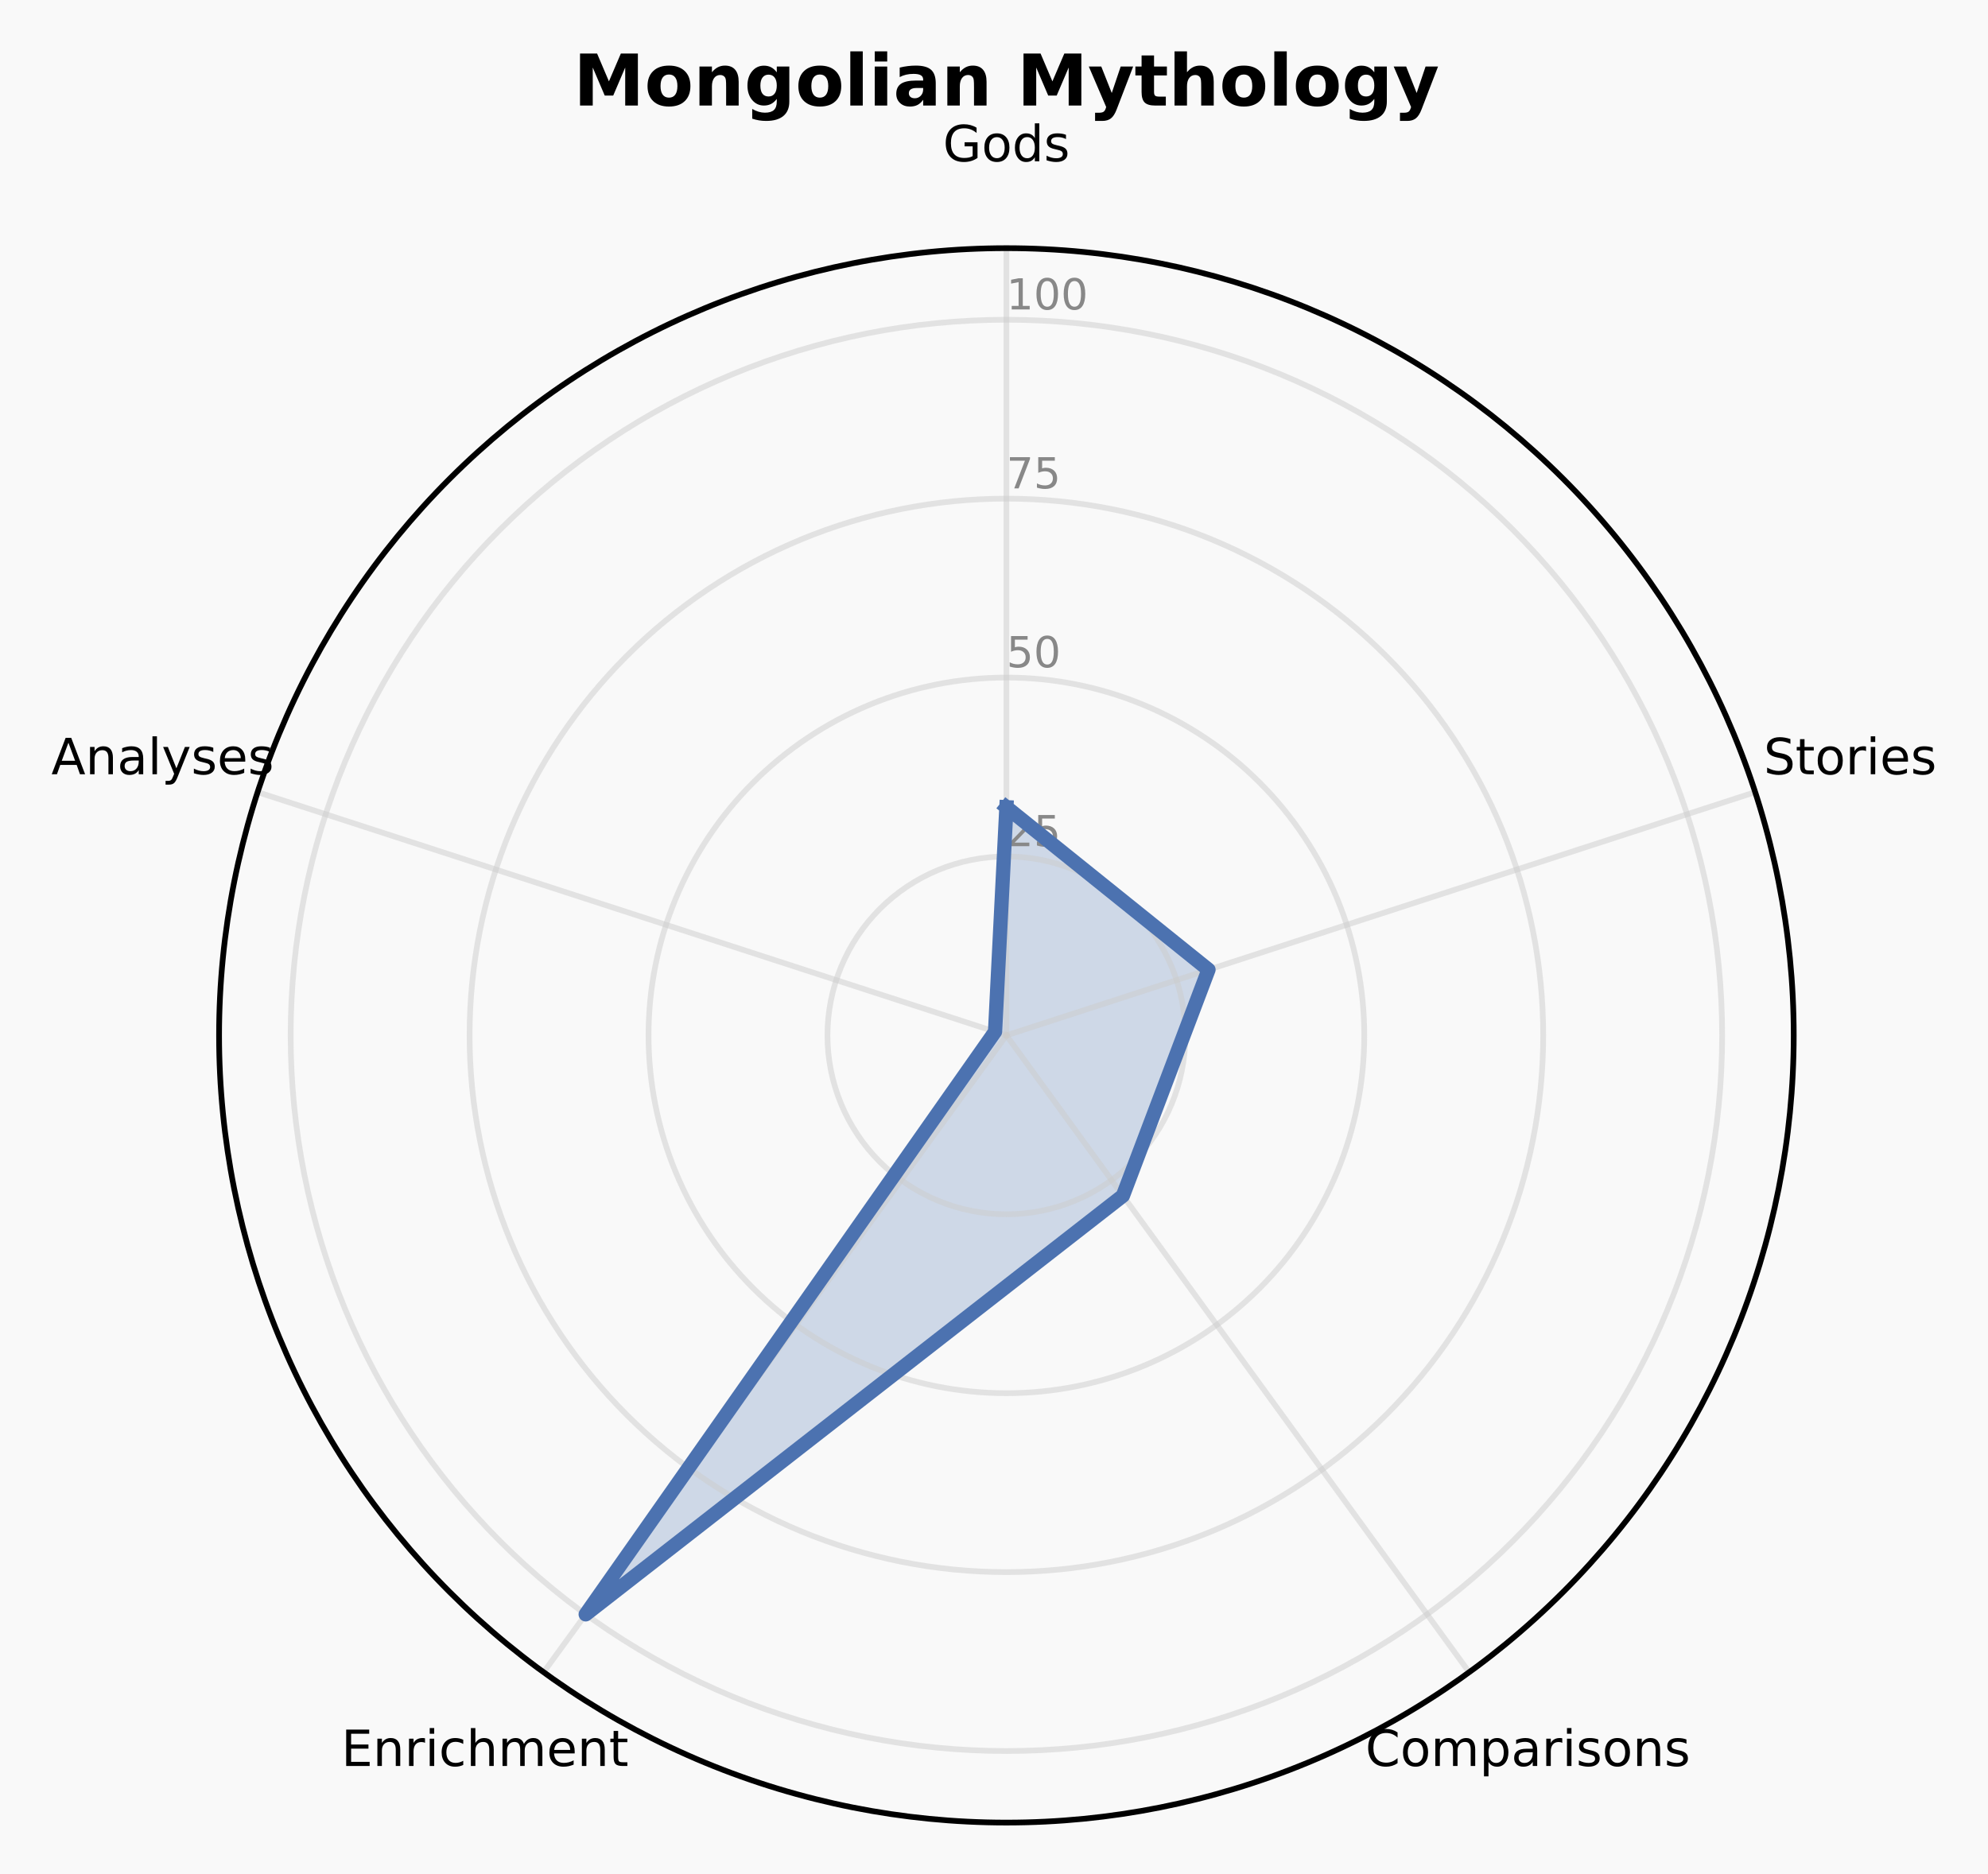
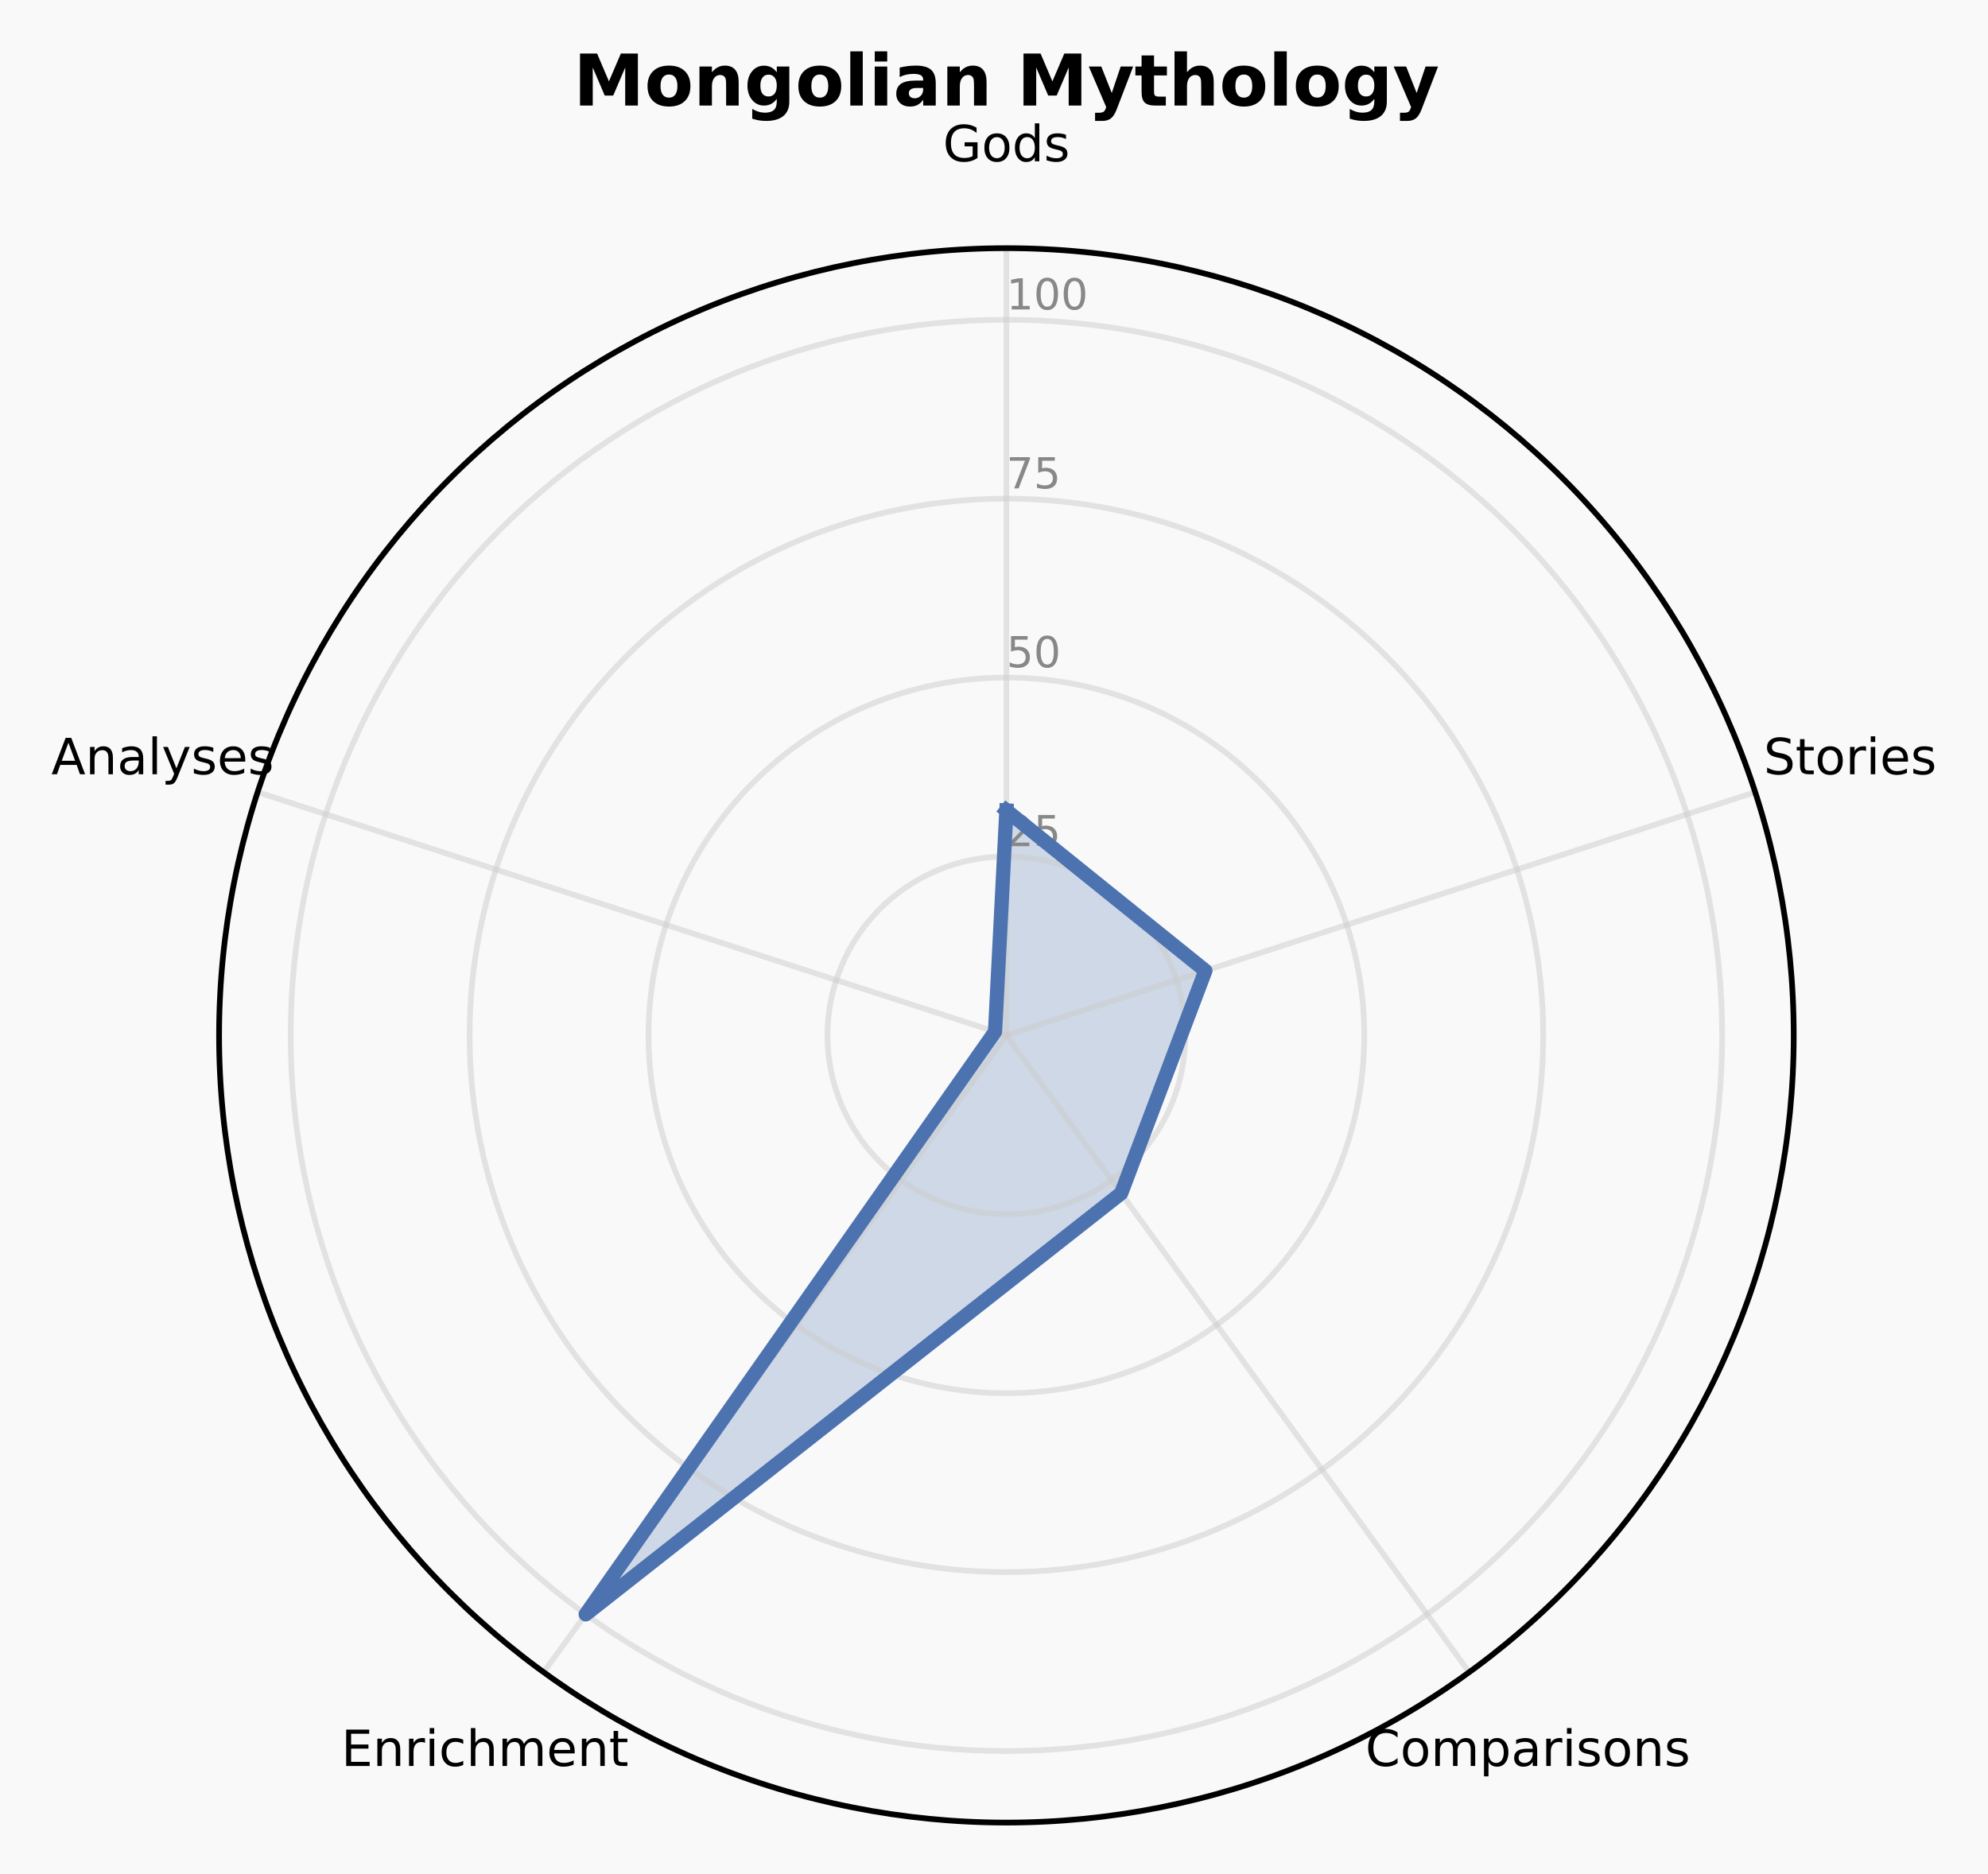
<svg xmlns="http://www.w3.org/2000/svg" xmlns:xlink="http://www.w3.org/1999/xlink" width="278.709pt" height="262.758pt" viewBox="0 0 278.709 262.758" version="1.1">
  <defs>
    <style type="text/css">*{stroke-linejoin: round; stroke-linecap: butt}</style>
  </defs>
  <g id="figure_1">
    <g id="patch_1">
      <path d="M 0 262.758  L 278.709 262.758  L 278.709 0  L 0 0  z " style="fill: #f9f9f9" />
    </g>
    <g id="axes_1">
      <g id="patch_2">
        <path d="M 251.473 145.178  C 251.473 130.683 248.618 116.329 243.071 102.938  C 237.524 89.546 229.393 77.377 219.143 67.128  C 208.894 56.878 196.725 48.748 183.334 43.201  C 169.942 37.654 155.588 34.798 141.093 34.798  C 126.598 34.798 112.244 37.654 98.853 43.201  C 85.461 48.748 73.293 56.878 63.043 67.128  C 52.794 77.377 44.663 89.546 39.116 102.938  C 33.569 116.329 30.714 130.683 30.714 145.178  C 30.714 159.673 33.569 174.027 39.116 187.418  C 44.663 200.81 52.794 212.979 63.043 223.228  C 73.293 233.478 85.461 241.609 98.853 247.155  C 112.244 252.702 126.598 255.558 141.093 255.558  C 155.588 255.558 169.942 252.702 183.334 247.155  C 196.725 241.609 208.894 233.478 219.143 223.228  C 229.393 212.979 237.524 200.81 243.071 187.418  C 248.618 174.027 251.473 159.673 251.473 145.178  M 141.093 145.178  C 141.093 145.178 141.093 145.178 141.093 145.178  C 141.093 145.178 141.093 145.178 141.093 145.178  C 141.093 145.178 141.093 145.178 141.093 145.178  C 141.093 145.178 141.093 145.178 141.093 145.178  C 141.093 145.178 141.093 145.178 141.093 145.178  C 141.093 145.178 141.093 145.178 141.093 145.178  C 141.093 145.178 141.093 145.178 141.093 145.178  C 141.093 145.178 141.093 145.178 141.093 145.178  C 141.093 145.178 141.093 145.178 141.093 145.178  C 141.093 145.178 141.093 145.178 141.093 145.178  C 141.093 145.178 141.093 145.178 141.093 145.178  C 141.093 145.178 141.093 145.178 141.093 145.178  C 141.093 145.178 141.093 145.178 141.093 145.178  C 141.093 145.178 141.093 145.178 141.093 145.178  C 141.093 145.178 141.093 145.178 141.093 145.178  C 141.093 145.178 141.093 145.178 141.093 145.178  z " style="fill: #f9f9f9" />
      </g>
      <g id="patch_3">
-         <path d="M 141.093 113.184  L 169.425 135.972  L 157.427 167.659  L 82.112 226.359  L 139.503 144.661  z " clip-path="url(#p34ba91b508)" style="fill: #4c72b0; opacity: 0.25; stroke: #4c72b0; stroke-linejoin: miter" />
+         <path d="M 141.093 113.641  L 168.989 136.114  L 157.179 167.318  L 82.112 226.359  L 139.503 144.661  z " clip-path="url(#pa6f3e090e3)" style="fill: #4c72b0; opacity: 0.25; stroke: #4c72b0; stroke-linejoin: miter" />
      </g>
      <g id="matplotlib.axis_1">
        <g id="xtick_1">
          <g id="line2d_1">
-             <path d="M 141.093 145.178  L 141.093 34.798  " clip-path="url(#p34ba91b508)" style="fill: none; stroke: #cccccc; stroke-opacity: 0.5; stroke-width: 0.8; stroke-linecap: square" />
+             <path d="M 141.093 145.178  L 141.093 34.798  " clip-path="url(#pa6f3e090e3)" style="fill: none; stroke: #cccccc; stroke-opacity: 0.5; stroke-width: 0.8; stroke-linecap: square" />
          </g>
          <g id="text_1">
            <g transform="translate(132.1945 22.61707) scale(0.07 -0.07)">
              <defs>
                <path id="DejaVuSans-2a" d="M 3809 666  L 3809 1919  L 2778 1919  L 2778 2438  L 4434 2438  L 4434 434  Q 4069 175 3628 42  Q 3188 -91 2688 -91  Q 1594 -91 976 548  Q 359 1188 359 2328  Q 359 3472 976 4111  Q 1594 4750 2688 4750  Q 3144 4750 3555 4637  Q 3966 4525 4313 4306  L 4313 3634  Q 3963 3931 3569 4081  Q 3175 4231 2741 4231  Q 1884 4231 1454 3753  Q 1025 3275 1025 2328  Q 1025 1384 1454 906  Q 1884 428 2741 428  Q 3075 428 3337 486  Q 3600 544 3809 666  z " transform="scale(0.015625)" />
                <path id="DejaVuSans-52" d="M 1959 3097  Q 1497 3097 1228 2736  Q 959 2375 959 1747  Q 959 1119 1226 758  Q 1494 397 1959 397  Q 2419 397 2687 759  Q 2956 1122 2956 1747  Q 2956 2369 2687 2733  Q 2419 3097 1959 3097  z M 1959 3584  Q 2709 3584 3137 3096  Q 3566 2609 3566 1747  Q 3566 888 3137 398  Q 2709 -91 1959 -91  Q 1206 -91 779 398  Q 353 888 353 1747  Q 353 2609 779 3096  Q 1206 3584 1959 3584  z " transform="scale(0.015625)" />
                <path id="DejaVuSans-47" d="M 2906 2969  L 2906 4863  L 3481 4863  L 3481 0  L 2906 0  L 2906 525  Q 2725 213 2448 61  Q 2172 -91 1784 -91  Q 1150 -91 751 415  Q 353 922 353 1747  Q 353 2572 751 3078  Q 1150 3584 1784 3584  Q 2172 3584 2448 3432  Q 2725 3281 2906 2969  z M 947 1747  Q 947 1113 1208 752  Q 1469 391 1925 391  Q 2381 391 2643 752  Q 2906 1113 2906 1747  Q 2906 2381 2643 2742  Q 2381 3103 1925 3103  Q 1469 3103 1208 2742  Q 947 2381 947 1747  z " transform="scale(0.015625)" />
                <path id="DejaVuSans-56" d="M 2834 3397  L 2834 2853  Q 2591 2978 2328 3040  Q 2066 3103 1784 3103  Q 1356 3103 1142 2972  Q 928 2841 928 2578  Q 928 2378 1081 2264  Q 1234 2150 1697 2047  L 1894 2003  Q 2506 1872 2764 1633  Q 3022 1394 3022 966  Q 3022 478 2636 193  Q 2250 -91 1575 -91  Q 1294 -91 989 -36  Q 684 19 347 128  L 347 722  Q 666 556 975 473  Q 1284 391 1588 391  Q 1994 391 2212 530  Q 2431 669 2431 922  Q 2431 1156 2273 1281  Q 2116 1406 1581 1522  L 1381 1569  Q 847 1681 609 1914  Q 372 2147 372 2553  Q 372 3047 722 3315  Q 1072 3584 1716 3584  Q 2034 3584 2315 3537  Q 2597 3491 2834 3397  z " transform="scale(0.015625)" />
              </defs>
              <use xlink:href="#DejaVuSans-2a" />
              <use xlink:href="#DejaVuSans-52" transform="translate(77.48438 0)" />
              <use xlink:href="#DejaVuSans-47" transform="translate(138.6719 0)" />
              <use xlink:href="#DejaVuSans-56" transform="translate(202.1562 0)" />
            </g>
          </g>
        </g>
        <g id="xtick_2">
          <g id="line2d_2">
-             <path d="M 141.093 145.178  L 246.07 111.069  " clip-path="url(#p34ba91b508)" style="fill: none; stroke: #cccccc; stroke-opacity: 0.5; stroke-width: 0.8; stroke-linecap: square" />
+             <path d="M 141.093 145.178  L 246.07 111.069  " clip-path="url(#pa6f3e090e3)" style="fill: none; stroke: #cccccc; stroke-opacity: 0.5; stroke-width: 0.8; stroke-linecap: square" />
          </g>
          <g id="text_2">
            <g transform="translate(247.2616 108.5613) scale(0.07 -0.07)">
              <defs>
                <path id="DejaVuSans-36" d="M 3425 4513  L 3425 3897  Q 3066 4069 2747 4153  Q 2428 4238 2131 4238  Q 1616 4238 1336 4038  Q 1056 3838 1056 3469  Q 1056 3159 1242 3001  Q 1428 2844 1947 2747  L 2328 2669  Q 3034 2534 3370 2195  Q 3706 1856 3706 1288  Q 3706 609 3251 259  Q 2797 -91 1919 -91  Q 1588 -91 1214 -16  Q 841 59 441 206  L 441 856  Q 825 641 1194 531  Q 1563 422 1919 422  Q 2459 422 2753 634  Q 3047 847 3047 1241  Q 3047 1584 2836 1778  Q 2625 1972 2144 2069  L 1759 2144  Q 1053 2284 737 2584  Q 422 2884 422 3419  Q 422 4038 858 4394  Q 1294 4750 2059 4750  Q 2388 4750 2728 4690  Q 3069 4631 3425 4513  z " transform="scale(0.015625)" />
                <path id="DejaVuSans-57" d="M 1172 4494  L 1172 3500  L 2356 3500  L 2356 3053  L 1172 3053  L 1172 1153  Q 1172 725 1289 603  Q 1406 481 1766 481  L 2356 481  L 2356 0  L 1766 0  Q 1100 0 847 248  Q 594 497 594 1153  L 594 3053  L 172 3053  L 172 3500  L 594 3500  L 594 4494  L 1172 4494  z " transform="scale(0.015625)" />
                <path id="DejaVuSans-55" d="M 2631 2963  Q 2534 3019 2420 3045  Q 2306 3072 2169 3072  Q 1681 3072 1420 2755  Q 1159 2438 1159 1844  L 1159 0  L 581 0  L 581 3500  L 1159 3500  L 1159 2956  Q 1341 3275 1631 3429  Q 1922 3584 2338 3584  Q 2397 3584 2469 3576  Q 2541 3569 2628 3553  L 2631 2963  z " transform="scale(0.015625)" />
                <path id="DejaVuSans-4c" d="M 603 3500  L 1178 3500  L 1178 0  L 603 0  L 603 3500  z M 603 4863  L 1178 4863  L 1178 4134  L 603 4134  L 603 4863  z " transform="scale(0.015625)" />
                <path id="DejaVuSans-48" d="M 3597 1894  L 3597 1613  L 953 1613  Q 991 1019 1311 708  Q 1631 397 2203 397  Q 2534 397 2845 478  Q 3156 559 3463 722  L 3463 178  Q 3153 47 2828 -22  Q 2503 -91 2169 -91  Q 1331 -91 842 396  Q 353 884 353 1716  Q 353 2575 817 3079  Q 1281 3584 2069 3584  Q 2775 3584 3186 3129  Q 3597 2675 3597 1894  z M 3022 2063  Q 3016 2534 2758 2815  Q 2500 3097 2075 3097  Q 1594 3097 1305 2825  Q 1016 2553 972 2059  L 3022 2063  z " transform="scale(0.015625)" />
              </defs>
              <use xlink:href="#DejaVuSans-36" />
              <use xlink:href="#DejaVuSans-57" transform="translate(63.48438 0)" />
              <use xlink:href="#DejaVuSans-52" transform="translate(102.6875 0)" />
              <use xlink:href="#DejaVuSans-55" transform="translate(163.875 0)" />
              <use xlink:href="#DejaVuSans-4c" transform="translate(204.9844 0)" />
              <use xlink:href="#DejaVuSans-48" transform="translate(232.7656 0)" />
              <use xlink:href="#DejaVuSans-56" transform="translate(294.2969 0)" />
            </g>
          </g>
        </g>
        <g id="xtick_3">
          <g id="line2d_3">
-             <path d="M 141.093 145.178  L 205.973 234.477  " clip-path="url(#p34ba91b508)" style="fill: none; stroke: #cccccc; stroke-opacity: 0.5; stroke-width: 0.8; stroke-linecap: square" />
+             <path d="M 141.093 145.178  L 205.973 234.477  " clip-path="url(#pa6f3e090e3)" style="fill: none; stroke: #cccccc; stroke-opacity: 0.5; stroke-width: 0.8; stroke-linecap: square" />
          </g>
          <g id="text_3">
            <g transform="translate(191.4228 247.6219) scale(0.07 -0.07)">
              <defs>
                <path id="DejaVuSans-26" d="M 4122 4306  L 4122 3641  Q 3803 3938 3442 4084  Q 3081 4231 2675 4231  Q 1875 4231 1450 3742  Q 1025 3253 1025 2328  Q 1025 1406 1450 917  Q 1875 428 2675 428  Q 3081 428 3442 575  Q 3803 722 4122 1019  L 4122 359  Q 3791 134 3420 21  Q 3050 -91 2638 -91  Q 1578 -91 968 557  Q 359 1206 359 2328  Q 359 3453 968 4101  Q 1578 4750 2638 4750  Q 3056 4750 3426 4639  Q 3797 4528 4122 4306  z " transform="scale(0.015625)" />
                <path id="DejaVuSans-50" d="M 3328 2828  Q 3544 3216 3844 3400  Q 4144 3584 4550 3584  Q 5097 3584 5394 3201  Q 5691 2819 5691 2113  L 5691 0  L 5113 0  L 5113 2094  Q 5113 2597 4934 2840  Q 4756 3084 4391 3084  Q 3944 3084 3684 2787  Q 3425 2491 3425 1978  L 3425 0  L 2847 0  L 2847 2094  Q 2847 2600 2669 2842  Q 2491 3084 2119 3084  Q 1678 3084 1418 2786  Q 1159 2488 1159 1978  L 1159 0  L 581 0  L 581 3500  L 1159 3500  L 1159 2956  Q 1356 3278 1631 3431  Q 1906 3584 2284 3584  Q 2666 3584 2933 3390  Q 3200 3197 3328 2828  z " transform="scale(0.015625)" />
                <path id="DejaVuSans-53" d="M 1159 525  L 1159 -1331  L 581 -1331  L 581 3500  L 1159 3500  L 1159 2969  Q 1341 3281 1617 3432  Q 1894 3584 2278 3584  Q 2916 3584 3314 3078  Q 3713 2572 3713 1747  Q 3713 922 3314 415  Q 2916 -91 2278 -91  Q 1894 -91 1617 61  Q 1341 213 1159 525  z M 3116 1747  Q 3116 2381 2855 2742  Q 2594 3103 2138 3103  Q 1681 3103 1420 2742  Q 1159 2381 1159 1747  Q 1159 1113 1420 752  Q 1681 391 2138 391  Q 2594 391 2855 752  Q 3116 1113 3116 1747  z " transform="scale(0.015625)" />
                <path id="DejaVuSans-44" d="M 2194 1759  Q 1497 1759 1228 1600  Q 959 1441 959 1056  Q 959 750 1161 570  Q 1363 391 1709 391  Q 2188 391 2477 730  Q 2766 1069 2766 1631  L 2766 1759  L 2194 1759  z M 3341 1997  L 3341 0  L 2766 0  L 2766 531  Q 2569 213 2275 61  Q 1981 -91 1556 -91  Q 1019 -91 701 211  Q 384 513 384 1019  Q 384 1609 779 1909  Q 1175 2209 1959 2209  L 2766 2209  L 2766 2266  Q 2766 2663 2505 2880  Q 2244 3097 1772 3097  Q 1472 3097 1187 3025  Q 903 2953 641 2809  L 641 3341  Q 956 3463 1253 3523  Q 1550 3584 1831 3584  Q 2591 3584 2966 3190  Q 3341 2797 3341 1997  z " transform="scale(0.015625)" />
                <path id="DejaVuSans-51" d="M 3513 2113  L 3513 0  L 2938 0  L 2938 2094  Q 2938 2591 2744 2837  Q 2550 3084 2163 3084  Q 1697 3084 1428 2787  Q 1159 2491 1159 1978  L 1159 0  L 581 0  L 581 3500  L 1159 3500  L 1159 2956  Q 1366 3272 1645 3428  Q 1925 3584 2291 3584  Q 2894 3584 3203 3211  Q 3513 2838 3513 2113  z " transform="scale(0.015625)" />
              </defs>
              <use xlink:href="#DejaVuSans-26" />
              <use xlink:href="#DejaVuSans-52" transform="translate(69.82812 0)" />
              <use xlink:href="#DejaVuSans-50" transform="translate(131.0156 0)" />
              <use xlink:href="#DejaVuSans-53" transform="translate(228.4219 0)" />
              <use xlink:href="#DejaVuSans-44" transform="translate(291.9062 0)" />
              <use xlink:href="#DejaVuSans-55" transform="translate(353.1875 0)" />
              <use xlink:href="#DejaVuSans-4c" transform="translate(394.2969 0)" />
              <use xlink:href="#DejaVuSans-56" transform="translate(422.0781 0)" />
              <use xlink:href="#DejaVuSans-52" transform="translate(474.1719 0)" />
              <use xlink:href="#DejaVuSans-51" transform="translate(535.3594 0)" />
              <use xlink:href="#DejaVuSans-56" transform="translate(598.7344 0)" />
            </g>
          </g>
        </g>
        <g id="xtick_4">
          <g id="line2d_4">
-             <path d="M 141.093 145.178  L 76.214 234.477  " clip-path="url(#p34ba91b508)" style="fill: none; stroke: #cccccc; stroke-opacity: 0.5; stroke-width: 0.8; stroke-linecap: square" />
+             <path d="M 141.093 145.178  L 76.214 234.477  " clip-path="url(#pa6f3e090e3)" style="fill: none; stroke: #cccccc; stroke-opacity: 0.5; stroke-width: 0.8; stroke-linecap: square" />
          </g>
          <g id="text_4">
            <g transform="translate(47.8483 247.6219) scale(0.07 -0.07)">
              <defs>
                <path id="DejaVuSans-28" d="M 628 4666  L 3578 4666  L 3578 4134  L 1259 4134  L 1259 2753  L 3481 2753  L 3481 2222  L 1259 2222  L 1259 531  L 3634 531  L 3634 0  L 628 0  L 628 4666  z " transform="scale(0.015625)" />
                <path id="DejaVuSans-46" d="M 3122 3366  L 3122 2828  Q 2878 2963 2633 3030  Q 2388 3097 2138 3097  Q 1578 3097 1268 2742  Q 959 2388 959 1747  Q 959 1106 1268 751  Q 1578 397 2138 397  Q 2388 397 2633 464  Q 2878 531 3122 666  L 3122 134  Q 2881 22 2623 -34  Q 2366 -91 2075 -91  Q 1284 -91 818 406  Q 353 903 353 1747  Q 353 2603 823 3093  Q 1294 3584 2113 3584  Q 2378 3584 2631 3529  Q 2884 3475 3122 3366  z " transform="scale(0.015625)" />
                <path id="DejaVuSans-4b" d="M 3513 2113  L 3513 0  L 2938 0  L 2938 2094  Q 2938 2591 2744 2837  Q 2550 3084 2163 3084  Q 1697 3084 1428 2787  Q 1159 2491 1159 1978  L 1159 0  L 581 0  L 581 4863  L 1159 4863  L 1159 2956  Q 1366 3272 1645 3428  Q 1925 3584 2291 3584  Q 2894 3584 3203 3211  Q 3513 2838 3513 2113  z " transform="scale(0.015625)" />
              </defs>
              <use xlink:href="#DejaVuSans-28" />
              <use xlink:href="#DejaVuSans-51" transform="translate(63.1875 0)" />
              <use xlink:href="#DejaVuSans-55" transform="translate(126.5625 0)" />
              <use xlink:href="#DejaVuSans-4c" transform="translate(167.6719 0)" />
              <use xlink:href="#DejaVuSans-46" transform="translate(195.4531 0)" />
              <use xlink:href="#DejaVuSans-4b" transform="translate(250.4375 0)" />
              <use xlink:href="#DejaVuSans-50" transform="translate(313.8125 0)" />
              <use xlink:href="#DejaVuSans-48" transform="translate(411.2188 0)" />
              <use xlink:href="#DejaVuSans-51" transform="translate(472.75 0)" />
              <use xlink:href="#DejaVuSans-57" transform="translate(536.125 0)" />
            </g>
          </g>
        </g>
        <g id="xtick_5">
          <g id="line2d_5">
-             <path d="M 141.093 145.178  L 36.116 111.069  " clip-path="url(#p34ba91b508)" style="fill: none; stroke: #cccccc; stroke-opacity: 0.5; stroke-width: 0.8; stroke-linecap: square" />
+             <path d="M 141.093 145.178  L 36.116 111.069  " clip-path="url(#pa6f3e090e3)" style="fill: none; stroke: #cccccc; stroke-opacity: 0.5; stroke-width: 0.8; stroke-linecap: square" />
          </g>
          <g id="text_5">
            <g transform="translate(7.2 108.5613) scale(0.07 -0.07)">
              <defs>
                <path id="DejaVuSans-24" d="M 2188 4044  L 1331 1722  L 3047 1722  L 2188 4044  z M 1831 4666  L 2547 4666  L 4325 0  L 3669 0  L 3244 1197  L 1141 1197  L 716 0  L 50 0  L 1831 4666  z " transform="scale(0.015625)" />
                <path id="DejaVuSans-4f" d="M 603 4863  L 1178 4863  L 1178 0  L 603 0  L 603 4863  z " transform="scale(0.015625)" />
                <path id="DejaVuSans-5c" d="M 2059 -325  Q 1816 -950 1584 -1140  Q 1353 -1331 966 -1331  L 506 -1331  L 506 -850  L 844 -850  Q 1081 -850 1212 -737  Q 1344 -625 1503 -206  L 1606 56  L 191 3500  L 800 3500  L 1894 763  L 2988 3500  L 3597 3500  L 2059 -325  z " transform="scale(0.015625)" />
              </defs>
              <use xlink:href="#DejaVuSans-24" />
              <use xlink:href="#DejaVuSans-51" transform="translate(68.40625 0)" />
              <use xlink:href="#DejaVuSans-44" transform="translate(131.7812 0)" />
              <use xlink:href="#DejaVuSans-4f" transform="translate(193.0625 0)" />
              <use xlink:href="#DejaVuSans-5c" transform="translate(220.8438 0)" />
              <use xlink:href="#DejaVuSans-56" transform="translate(280.0312 0)" />
              <use xlink:href="#DejaVuSans-48" transform="translate(332.125 0)" />
              <use xlink:href="#DejaVuSans-56" transform="translate(393.6562 0)" />
            </g>
          </g>
        </g>
      </g>
      <g id="matplotlib.axis_2">
        <g id="ytick_1">
          <g id="line2d_6">
-             <path d="M 141.093 120.092  C 144.388 120.092 147.65 120.741 150.693 122.001  C 153.737 123.262 156.503 125.11 158.832 127.439  C 161.161 129.769 163.009 132.534 164.27 135.578  C 165.531 138.621 166.18 141.884 166.18 145.178  C 166.18 148.472 165.531 151.735 164.27 154.778  C 163.009 157.822 161.161 160.587 158.832 162.917  C 156.503 165.246 153.737 167.094 150.693 168.355  C 147.65 169.615 144.388 170.264 141.093 170.264  C 137.799 170.264 134.537 169.615 131.493 168.355  C 128.45 167.094 125.684 165.246 123.355 162.917  C 121.025 160.587 119.177 157.822 117.917 154.778  C 116.656 151.735 116.007 148.472 116.007 145.178  C 116.007 141.884 116.656 138.621 117.917 135.578  C 119.177 132.534 121.025 129.769 123.355 127.439  C 125.684 125.11 128.45 123.262 131.493 122.001  C 134.537 120.741 137.799 120.092 141.093 120.092  " clip-path="url(#p34ba91b508)" style="fill: none; stroke: #cccccc; stroke-opacity: 0.5; stroke-width: 0.8; stroke-linecap: square" />
+             <path d="M 141.093 120.092  C 144.388 120.092 147.65 120.741 150.693 122.001  C 153.737 123.262 156.503 125.11 158.832 127.439  C 161.161 129.769 163.009 132.534 164.27 135.578  C 165.531 138.621 166.18 141.884 166.18 145.178  C 166.18 148.472 165.531 151.735 164.27 154.778  C 163.009 157.822 161.161 160.587 158.832 162.917  C 156.503 165.246 153.737 167.094 150.693 168.355  C 147.65 169.615 144.388 170.264 141.093 170.264  C 137.799 170.264 134.537 169.615 131.493 168.355  C 128.45 167.094 125.684 165.246 123.355 162.917  C 121.025 160.587 119.177 157.822 117.917 154.778  C 116.656 151.735 116.007 148.472 116.007 145.178  C 116.007 141.884 116.656 138.621 117.917 135.578  C 119.177 132.534 121.025 129.769 123.355 127.439  C 125.684 125.11 128.45 123.262 131.493 122.001  C 134.537 120.741 137.799 120.092 141.093 120.092  " clip-path="url(#pa6f3e090e3)" style="fill: none; stroke: #cccccc; stroke-opacity: 0.5; stroke-width: 0.8; stroke-linecap: square" />
          </g>
          <g id="text_6">
            <g style="fill: #888888" transform="translate(141.0933 118.6504) scale(0.06 -0.06)">
              <defs>
                <path id="DejaVuSans-15" d="M 1228 531  L 3431 531  L 3431 0  L 469 0  L 469 531  Q 828 903 1448 1529  Q 2069 2156 2228 2338  Q 2531 2678 2651 2914  Q 2772 3150 2772 3378  Q 2772 3750 2511 3984  Q 2250 4219 1831 4219  Q 1534 4219 1204 4116  Q 875 4013 500 3803  L 500 4441  Q 881 4594 1212 4672  Q 1544 4750 1819 4750  Q 2544 4750 2975 4387  Q 3406 4025 3406 3419  Q 3406 3131 3298 2873  Q 3191 2616 2906 2266  Q 2828 2175 2409 1742  Q 1991 1309 1228 531  z " transform="scale(0.015625)" />
                <path id="DejaVuSans-18" d="M 691 4666  L 3169 4666  L 3169 4134  L 1269 4134  L 1269 2991  Q 1406 3038 1543 3061  Q 1681 3084 1819 3084  Q 2600 3084 3056 2656  Q 3513 2228 3513 1497  Q 3513 744 3044 326  Q 2575 -91 1722 -91  Q 1428 -91 1123 -41  Q 819 9 494 109  L 494 744  Q 775 591 1075 516  Q 1375 441 1709 441  Q 2250 441 2565 725  Q 2881 1009 2881 1497  Q 2881 1984 2565 2268  Q 2250 2553 1709 2553  Q 1456 2553 1204 2497  Q 953 2441 691 2322  L 691 4666  z " transform="scale(0.015625)" />
              </defs>
              <use xlink:href="#DejaVuSans-15" />
              <use xlink:href="#DejaVuSans-18" transform="translate(63.625 0)" />
            </g>
          </g>
        </g>
        <g id="ytick_2">
          <g id="line2d_7">
-             <path d="M 141.093 95.005  C 147.682 95.005 154.206 96.303 160.293 98.825  C 166.381 101.346 171.912 105.042 176.571 109.701  C 181.229 114.36 184.925 119.891 187.447 125.978  C 189.968 132.065 191.266 138.589 191.266 145.178  C 191.266 151.767 189.968 158.291 187.447 164.378  C 184.925 170.465 181.229 175.997 176.571 180.655  C 171.912 185.314 166.381 189.01 160.293 191.531  C 154.206 194.053 147.682 195.351 141.093 195.351  C 134.505 195.351 127.98 194.053 121.893 191.531  C 115.806 189.01 110.275 185.314 105.616 180.655  C 100.957 175.997 97.261 170.465 94.74 164.378  C 92.219 158.291 90.921 151.767 90.921 145.178  C 90.921 138.589 92.219 132.065 94.74 125.978  C 97.261 119.891 100.957 114.36 105.616 109.701  C 110.275 105.042 115.806 101.346 121.893 98.825  C 127.98 96.303 134.505 95.005 141.093 95.005  " clip-path="url(#p34ba91b508)" style="fill: none; stroke: #cccccc; stroke-opacity: 0.5; stroke-width: 0.8; stroke-linecap: square" />
+             <path d="M 141.093 95.005  C 147.682 95.005 154.206 96.303 160.293 98.825  C 166.381 101.346 171.912 105.042 176.571 109.701  C 181.229 114.36 184.925 119.891 187.447 125.978  C 189.968 132.065 191.266 138.589 191.266 145.178  C 191.266 151.767 189.968 158.291 187.447 164.378  C 184.925 170.465 181.229 175.997 176.571 180.655  C 171.912 185.314 166.381 189.01 160.293 191.531  C 154.206 194.053 147.682 195.351 141.093 195.351  C 134.505 195.351 127.98 194.053 121.893 191.531  C 115.806 189.01 110.275 185.314 105.616 180.655  C 100.957 175.997 97.261 170.465 94.74 164.378  C 92.219 158.291 90.921 151.767 90.921 145.178  C 90.921 138.589 92.219 132.065 94.74 125.978  C 97.261 119.891 100.957 114.36 105.616 109.701  C 110.275 105.042 115.806 101.346 121.893 98.825  C 127.98 96.303 134.505 95.005 141.093 95.005  " clip-path="url(#pa6f3e090e3)" style="fill: none; stroke: #cccccc; stroke-opacity: 0.5; stroke-width: 0.8; stroke-linecap: square" />
          </g>
          <g id="text_7">
            <g style="fill: #888888" transform="translate(141.0933 93.56408) scale(0.06 -0.06)">
              <defs>
                <path id="DejaVuSans-13" d="M 2034 4250  Q 1547 4250 1301 3770  Q 1056 3291 1056 2328  Q 1056 1369 1301 889  Q 1547 409 2034 409  Q 2525 409 2770 889  Q 3016 1369 3016 2328  Q 3016 3291 2770 3770  Q 2525 4250 2034 4250  z M 2034 4750  Q 2819 4750 3233 4129  Q 3647 3509 3647 2328  Q 3647 1150 3233 529  Q 2819 -91 2034 -91  Q 1250 -91 836 529  Q 422 1150 422 2328  Q 422 3509 836 4129  Q 1250 4750 2034 4750  z " transform="scale(0.015625)" />
              </defs>
              <use xlink:href="#DejaVuSans-18" />
              <use xlink:href="#DejaVuSans-13" transform="translate(63.625 0)" />
            </g>
          </g>
        </g>
        <g id="ytick_3">
          <g id="line2d_8">
-             <path d="M 141.093 69.919  C 150.976 69.919 160.763 71.866 169.894 75.648  C 179.024 79.43 187.321 84.974 194.309 91.962  C 201.298 98.95 206.841 107.247 210.623 116.378  C 214.405 125.508 216.352 135.295 216.352 145.178  C 216.352 155.061 214.405 164.848 210.623 173.978  C 206.841 183.109 201.298 191.406 194.309 198.394  C 187.321 205.382 179.024 210.926 169.894 214.708  C 160.763 218.49 150.976 220.437 141.093 220.437  C 131.21 220.437 121.424 218.49 112.293 214.708  C 103.162 210.926 94.866 205.382 87.877 198.394  C 80.889 191.406 75.345 183.109 71.563 173.978  C 67.781 164.848 65.834 155.061 65.834 145.178  C 65.834 135.295 67.781 125.508 71.563 116.378  C 75.345 107.247 80.889 98.95 87.877 91.962  C 94.866 84.974 103.162 79.43 112.293 75.648  C 121.424 71.866 131.21 69.919 141.093 69.919  " clip-path="url(#p34ba91b508)" style="fill: none; stroke: #cccccc; stroke-opacity: 0.5; stroke-width: 0.8; stroke-linecap: square" />
+             <path d="M 141.093 69.919  C 150.976 69.919 160.763 71.866 169.894 75.648  C 179.024 79.43 187.321 84.974 194.309 91.962  C 201.298 98.95 206.841 107.247 210.623 116.378  C 214.405 125.508 216.352 135.295 216.352 145.178  C 216.352 155.061 214.405 164.848 210.623 173.978  C 206.841 183.109 201.298 191.406 194.309 198.394  C 187.321 205.382 179.024 210.926 169.894 214.708  C 160.763 218.49 150.976 220.437 141.093 220.437  C 131.21 220.437 121.424 218.49 112.293 214.708  C 103.162 210.926 94.866 205.382 87.877 198.394  C 80.889 191.406 75.345 183.109 71.563 173.978  C 67.781 164.848 65.834 155.061 65.834 145.178  C 65.834 135.295 67.781 125.508 71.563 116.378  C 75.345 107.247 80.889 98.95 87.877 91.962  C 94.866 84.974 103.162 79.43 112.293 75.648  C 121.424 71.866 131.21 69.919 141.093 69.919  " clip-path="url(#pa6f3e090e3)" style="fill: none; stroke: #cccccc; stroke-opacity: 0.5; stroke-width: 0.8; stroke-linecap: square" />
          </g>
          <g id="text_8">
            <g style="fill: #888888" transform="translate(141.0933 68.47781) scale(0.06 -0.06)">
              <defs>
                <path id="DejaVuSans-1a" d="M 525 4666  L 3525 4666  L 3525 4397  L 1831 0  L 1172 0  L 2766 4134  L 525 4134  L 525 4666  z " transform="scale(0.015625)" />
              </defs>
              <use xlink:href="#DejaVuSans-1a" />
              <use xlink:href="#DejaVuSans-18" transform="translate(63.625 0)" />
            </g>
          </g>
        </g>
        <g id="ytick_4">
          <g id="line2d_9">
-             <path d="M 141.093 44.833  C 154.27 44.833 167.32 47.429 179.494 52.471  C 191.668 57.514 202.73 64.906 212.048 74.223  C 221.366 83.541 228.757 94.603 233.8 106.778  C 238.843 118.952 241.438 132.001 241.438 145.178  C 241.438 158.355 238.843 171.404 233.8 183.578  C 228.757 195.753 221.366 206.815 212.048 216.133  C 202.73 225.45 191.668 232.842 179.494 237.885  C 167.32 242.927 154.27 245.523 141.093 245.523  C 127.916 245.523 114.867 242.927 102.693 237.885  C 90.519 232.842 79.456 225.45 70.139 216.133  C 60.821 206.815 53.429 195.753 48.387 183.578  C 43.344 171.404 40.748 158.355 40.748 145.178  C 40.748 132.001 43.344 118.952 48.387 106.778  C 53.429 94.603 60.821 83.541 70.139 74.223  C 79.456 64.906 90.519 57.514 102.693 52.471  C 114.867 47.429 127.916 44.833 141.093 44.833  " clip-path="url(#p34ba91b508)" style="fill: none; stroke: #cccccc; stroke-opacity: 0.5; stroke-width: 0.8; stroke-linecap: square" />
+             <path d="M 141.093 44.833  C 154.27 44.833 167.32 47.429 179.494 52.471  C 191.668 57.514 202.73 64.906 212.048 74.223  C 221.366 83.541 228.757 94.603 233.8 106.778  C 238.843 118.952 241.438 132.001 241.438 145.178  C 241.438 158.355 238.843 171.404 233.8 183.578  C 228.757 195.753 221.366 206.815 212.048 216.133  C 202.73 225.45 191.668 232.842 179.494 237.885  C 167.32 242.927 154.27 245.523 141.093 245.523  C 127.916 245.523 114.867 242.927 102.693 237.885  C 90.519 232.842 79.456 225.45 70.139 216.133  C 60.821 206.815 53.429 195.753 48.387 183.578  C 43.344 171.404 40.748 158.355 40.748 145.178  C 40.748 132.001 43.344 118.952 48.387 106.778  C 53.429 94.603 60.821 83.541 70.139 74.223  C 79.456 64.906 90.519 57.514 102.693 52.471  C 114.867 47.429 127.916 44.833 141.093 44.833  " clip-path="url(#pa6f3e090e3)" style="fill: none; stroke: #cccccc; stroke-opacity: 0.5; stroke-width: 0.8; stroke-linecap: square" />
          </g>
          <g id="text_9">
            <g style="fill: #888888" transform="translate(141.0933 43.39154) scale(0.06 -0.06)">
              <defs>
                <path id="DejaVuSans-14" d="M 794 531  L 1825 531  L 1825 4091  L 703 3866  L 703 4441  L 1819 4666  L 2450 4666  L 2450 531  L 3481 531  L 3481 0  L 794 0  L 794 531  z " transform="scale(0.015625)" />
              </defs>
              <use xlink:href="#DejaVuSans-14" />
              <use xlink:href="#DejaVuSans-13" transform="translate(63.625 0)" />
              <use xlink:href="#DejaVuSans-13" transform="translate(127.25 0)" />
            </g>
          </g>
        </g>
      </g>
      <g id="line2d_10">
-         <path d="M 141.093 113.184  L 169.425 135.972  L 157.427 167.659  L 82.112 226.359  L 139.503 144.661  L 141.093 113.184  " clip-path="url(#p34ba91b508)" style="fill: none; stroke: #4c72b0; stroke-width: 2; stroke-linecap: square" />
+         <path d="M 141.093 113.641  L 168.989 136.114  L 157.179 167.318  L 82.112 226.359  L 139.503 144.661  L 141.093 113.641  " clip-path="url(#pa6f3e090e3)" style="fill: none; stroke: #4c72b0; stroke-width: 2; stroke-linecap: square" />
      </g>
      <g id="patch_4">
        <path d="M 141.093 34.798  C 126.598 34.798 112.244 37.654 98.853 43.201  C 85.461 48.748 73.293 56.878 63.043 67.128  C 52.794 77.377 44.663 89.546 39.116 102.938  C 33.569 116.329 30.714 130.683 30.714 145.178  C 30.714 159.673 33.569 174.027 39.116 187.418  C 44.663 200.81 52.794 212.979 63.043 223.228  C 73.293 233.478 85.461 241.609 98.853 247.155  C 112.244 252.702 126.598 255.558 141.093 255.558  C 155.588 255.558 169.942 252.702 183.334 247.155  C 196.725 241.609 208.894 233.478 219.143 223.228  C 229.393 212.979 237.524 200.81 243.071 187.418  C 248.618 174.027 251.473 159.673 251.473 145.178  C 251.473 130.683 248.618 116.329 243.071 102.938  C 237.524 89.546 229.393 77.377 219.143 67.128  C 208.894 56.878 196.725 48.748 183.334 43.201  C 169.942 37.654 155.588 34.798 141.093 34.798  " style="fill: none; stroke: #000000; stroke-width: 0.8; stroke-linejoin: miter; stroke-linecap: square" />
      </g>
      <g id="text_10">
        <g transform="translate(80.39952 14.79844) scale(0.1 -0.1)">
          <defs>
            <path id="DejaVuSans-Bold-30" d="M 588 4666  L 2119 4666  L 3181 2169  L 4250 4666  L 5778 4666  L 5778 0  L 4641 0  L 4641 3413  L 3566 897  L 2803 897  L 1728 3413  L 1728 0  L 588 0  L 588 4666  z " transform="scale(0.015625)" />
            <path id="DejaVuSans-Bold-52" d="M 2203 2784  Q 1831 2784 1636 2517  Q 1441 2250 1441 1747  Q 1441 1244 1636 976  Q 1831 709 2203 709  Q 2569 709 2762 976  Q 2956 1244 2956 1747  Q 2956 2250 2762 2517  Q 2569 2784 2203 2784  z M 2203 3584  Q 3106 3584 3614 3096  Q 4122 2609 4122 1747  Q 4122 884 3614 396  Q 3106 -91 2203 -91  Q 1297 -91 786 396  Q 275 884 275 1747  Q 275 2609 786 3096  Q 1297 3584 2203 3584  z " transform="scale(0.015625)" />
            <path id="DejaVuSans-Bold-51" d="M 4056 2131  L 4056 0  L 2931 0  L 2931 347  L 2931 1631  Q 2931 2084 2911 2256  Q 2891 2428 2841 2509  Q 2775 2619 2662 2680  Q 2550 2741 2406 2741  Q 2056 2741 1856 2470  Q 1656 2200 1656 1722  L 1656 0  L 538 0  L 538 3500  L 1656 3500  L 1656 2988  Q 1909 3294 2193 3439  Q 2478 3584 2822 3584  Q 3428 3584 3742 3212  Q 4056 2841 4056 2131  z " transform="scale(0.015625)" />
            <path id="DejaVuSans-Bold-4a" d="M 2919 594  Q 2688 288 2409 144  Q 2131 0 1766 0  Q 1125 0 706 504  Q 288 1009 288 1791  Q 288 2575 706 3076  Q 1125 3578 1766 3578  Q 2131 3578 2409 3434  Q 2688 3291 2919 2981  L 2919 3500  L 4044 3500  L 4044 353  Q 4044 -491 3511 -936  Q 2978 -1381 1966 -1381  Q 1638 -1381 1331 -1331  Q 1025 -1281 716 -1178  L 716 -306  Q 1009 -475 1290 -558  Q 1572 -641 1856 -641  Q 2406 -641 2662 -400  Q 2919 -159 2919 353  L 2919 594  z M 2181 2772  Q 1834 2772 1640 2515  Q 1447 2259 1447 1791  Q 1447 1309 1634 1061  Q 1822 813 2181 813  Q 2531 813 2725 1069  Q 2919 1325 2919 1791  Q 2919 2259 2725 2515  Q 2531 2772 2181 2772  z " transform="scale(0.015625)" />
            <path id="DejaVuSans-Bold-4f" d="M 538 4863  L 1656 4863  L 1656 0  L 538 0  L 538 4863  z " transform="scale(0.015625)" />
            <path id="DejaVuSans-Bold-4c" d="M 538 3500  L 1656 3500  L 1656 0  L 538 0  L 538 3500  z M 538 4863  L 1656 4863  L 1656 3950  L 538 3950  L 538 4863  z " transform="scale(0.015625)" />
            <path id="DejaVuSans-Bold-44" d="M 2106 1575  Q 1756 1575 1579 1456  Q 1403 1338 1403 1106  Q 1403 894 1545 773  Q 1688 653 1941 653  Q 2256 653 2472 879  Q 2688 1106 2688 1447  L 2688 1575  L 2106 1575  z M 3816 1997  L 3816 0  L 2688 0  L 2688 519  Q 2463 200 2181 54  Q 1900 -91 1497 -91  Q 953 -91 614 226  Q 275 544 275 1050  Q 275 1666 698 1953  Q 1122 2241 2028 2241  L 2688 2241  L 2688 2328  Q 2688 2594 2478 2717  Q 2269 2841 1825 2841  Q 1466 2841 1156 2769  Q 847 2697 581 2553  L 581 3406  Q 941 3494 1303 3539  Q 1666 3584 2028 3584  Q 2975 3584 3395 3211  Q 3816 2838 3816 1997  z " transform="scale(0.015625)" />
            <path id="DejaVuSans-Bold-3" transform="scale(0.015625)" />
            <path id="DejaVuSans-Bold-5c" d="M 78 3500  L 1197 3500  L 2138 1125  L 2938 3500  L 4056 3500  L 2584 -331  Q 2363 -916 2067 -1148  Q 1772 -1381 1288 -1381  L 641 -1381  L 641 -647  L 991 -647  Q 1275 -647 1404 -556  Q 1534 -466 1606 -231  L 1638 -134  L 78 3500  z " transform="scale(0.015625)" />
            <path id="DejaVuSans-Bold-57" d="M 1759 4494  L 1759 3500  L 2913 3500  L 2913 2700  L 1759 2700  L 1759 1216  Q 1759 972 1856 886  Q 1953 800 2241 800  L 2816 800  L 2816 0  L 1856 0  Q 1194 0 917 276  Q 641 553 641 1216  L 641 2700  L 84 2700  L 84 3500  L 641 3500  L 641 4494  L 1759 4494  z " transform="scale(0.015625)" />
            <path id="DejaVuSans-Bold-4b" d="M 4056 2131  L 4056 0  L 2931 0  L 2931 347  L 2931 1625  Q 2931 2084 2911 2256  Q 2891 2428 2841 2509  Q 2775 2619 2662 2680  Q 2550 2741 2406 2741  Q 2056 2741 1856 2470  Q 1656 2200 1656 1722  L 1656 0  L 538 0  L 538 4863  L 1656 4863  L 1656 2988  Q 1909 3294 2193 3439  Q 2478 3584 2822 3584  Q 3428 3584 3742 3212  Q 4056 2841 4056 2131  z " transform="scale(0.015625)" />
          </defs>
          <use xlink:href="#DejaVuSans-Bold-30" />
          <use xlink:href="#DejaVuSans-Bold-52" transform="translate(99.51562 0)" />
          <use xlink:href="#DejaVuSans-Bold-51" transform="translate(168.2188 0)" />
          <use xlink:href="#DejaVuSans-Bold-4a" transform="translate(239.4062 0)" />
          <use xlink:href="#DejaVuSans-Bold-52" transform="translate(310.9844 0)" />
          <use xlink:href="#DejaVuSans-Bold-4f" transform="translate(379.6875 0)" />
          <use xlink:href="#DejaVuSans-Bold-4c" transform="translate(413.9688 0)" />
          <use xlink:href="#DejaVuSans-Bold-44" transform="translate(448.25 0)" />
          <use xlink:href="#DejaVuSans-Bold-51" transform="translate(515.7344 0)" />
          <use xlink:href="#DejaVuSans-Bold-3" transform="translate(586.9219 0)" />
          <use xlink:href="#DejaVuSans-Bold-30" transform="translate(621.7344 0)" />
          <use xlink:href="#DejaVuSans-Bold-5c" transform="translate(721.25 0)" />
          <use xlink:href="#DejaVuSans-Bold-57" transform="translate(786.4375 0)" />
          <use xlink:href="#DejaVuSans-Bold-4b" transform="translate(834.2344 0)" />
          <use xlink:href="#DejaVuSans-Bold-52" transform="translate(905.4219 0)" />
          <use xlink:href="#DejaVuSans-Bold-4f" transform="translate(974.125 0)" />
          <use xlink:href="#DejaVuSans-Bold-52" transform="translate(1008.406 0)" />
          <use xlink:href="#DejaVuSans-Bold-4a" transform="translate(1077.109 0)" />
          <use xlink:href="#DejaVuSans-Bold-5c" transform="translate(1148.688 0)" />
        </g>
      </g>
    </g>
  </g>
  <defs>
-     <clipPath id="p34ba91b508">
+     <clipPath id="pa6f3e090e3">
      <path d="M 251.473 145.178  C 251.473 130.683 248.618 116.329 243.071 102.938  C 237.524 89.546 229.393 77.377 219.143 67.128  C 208.894 56.878 196.725 48.748 183.334 43.201  C 169.942 37.654 155.588 34.798 141.093 34.798  C 126.598 34.798 112.244 37.654 98.853 43.201  C 85.461 48.748 73.293 56.878 63.043 67.128  C 52.794 77.377 44.663 89.546 39.116 102.938  C 33.569 116.329 30.714 130.683 30.714 145.178  C 30.714 159.673 33.569 174.027 39.116 187.418  C 44.663 200.81 52.794 212.979 63.043 223.228  C 73.293 233.478 85.461 241.609 98.853 247.155  C 112.244 252.702 126.598 255.558 141.093 255.558  C 155.588 255.558 169.942 252.702 183.334 247.155  C 196.725 241.609 208.894 233.478 219.143 223.228  C 229.393 212.979 237.524 200.81 243.071 187.418  C 248.618 174.027 251.473 159.673 251.473 145.178  M 141.093 145.178  C 141.093 145.178 141.093 145.178 141.093 145.178  C 141.093 145.178 141.093 145.178 141.093 145.178  C 141.093 145.178 141.093 145.178 141.093 145.178  C 141.093 145.178 141.093 145.178 141.093 145.178  C 141.093 145.178 141.093 145.178 141.093 145.178  C 141.093 145.178 141.093 145.178 141.093 145.178  C 141.093 145.178 141.093 145.178 141.093 145.178  C 141.093 145.178 141.093 145.178 141.093 145.178  C 141.093 145.178 141.093 145.178 141.093 145.178  C 141.093 145.178 141.093 145.178 141.093 145.178  C 141.093 145.178 141.093 145.178 141.093 145.178  C 141.093 145.178 141.093 145.178 141.093 145.178  C 141.093 145.178 141.093 145.178 141.093 145.178  C 141.093 145.178 141.093 145.178 141.093 145.178  C 141.093 145.178 141.093 145.178 141.093 145.178  C 141.093 145.178 141.093 145.178 141.093 145.178  z " />
    </clipPath>
  </defs>
</svg>
